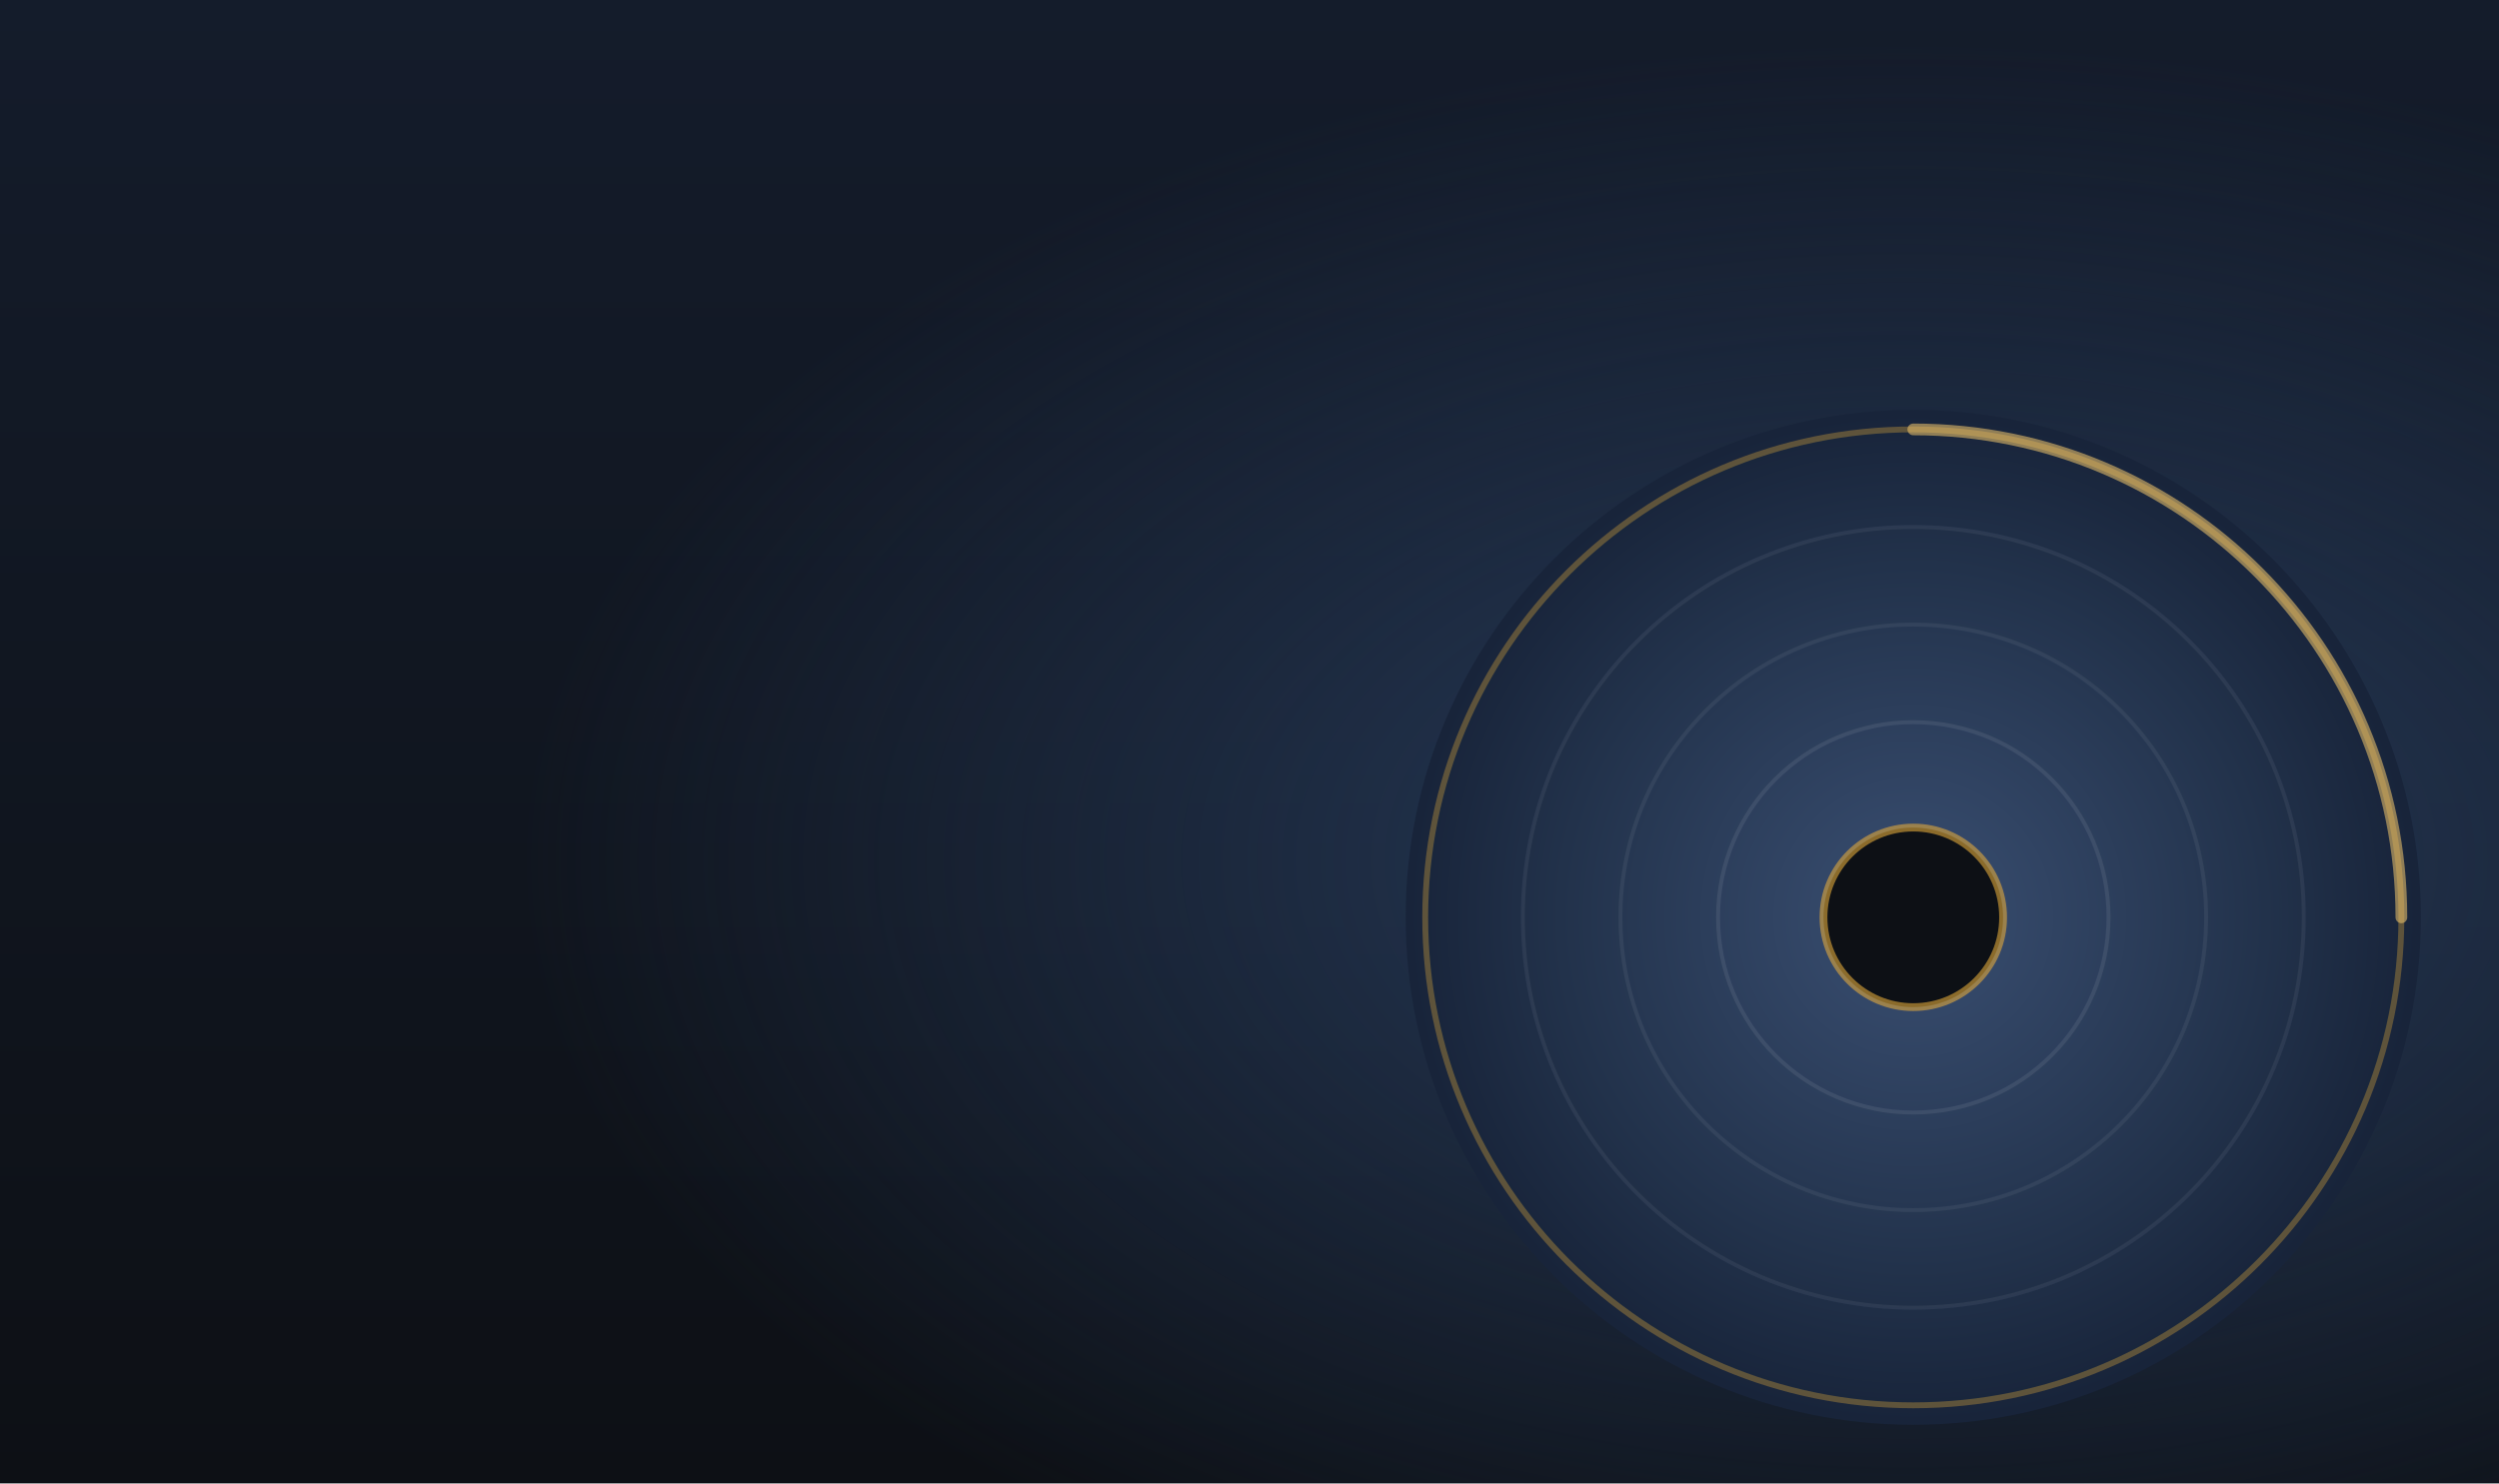
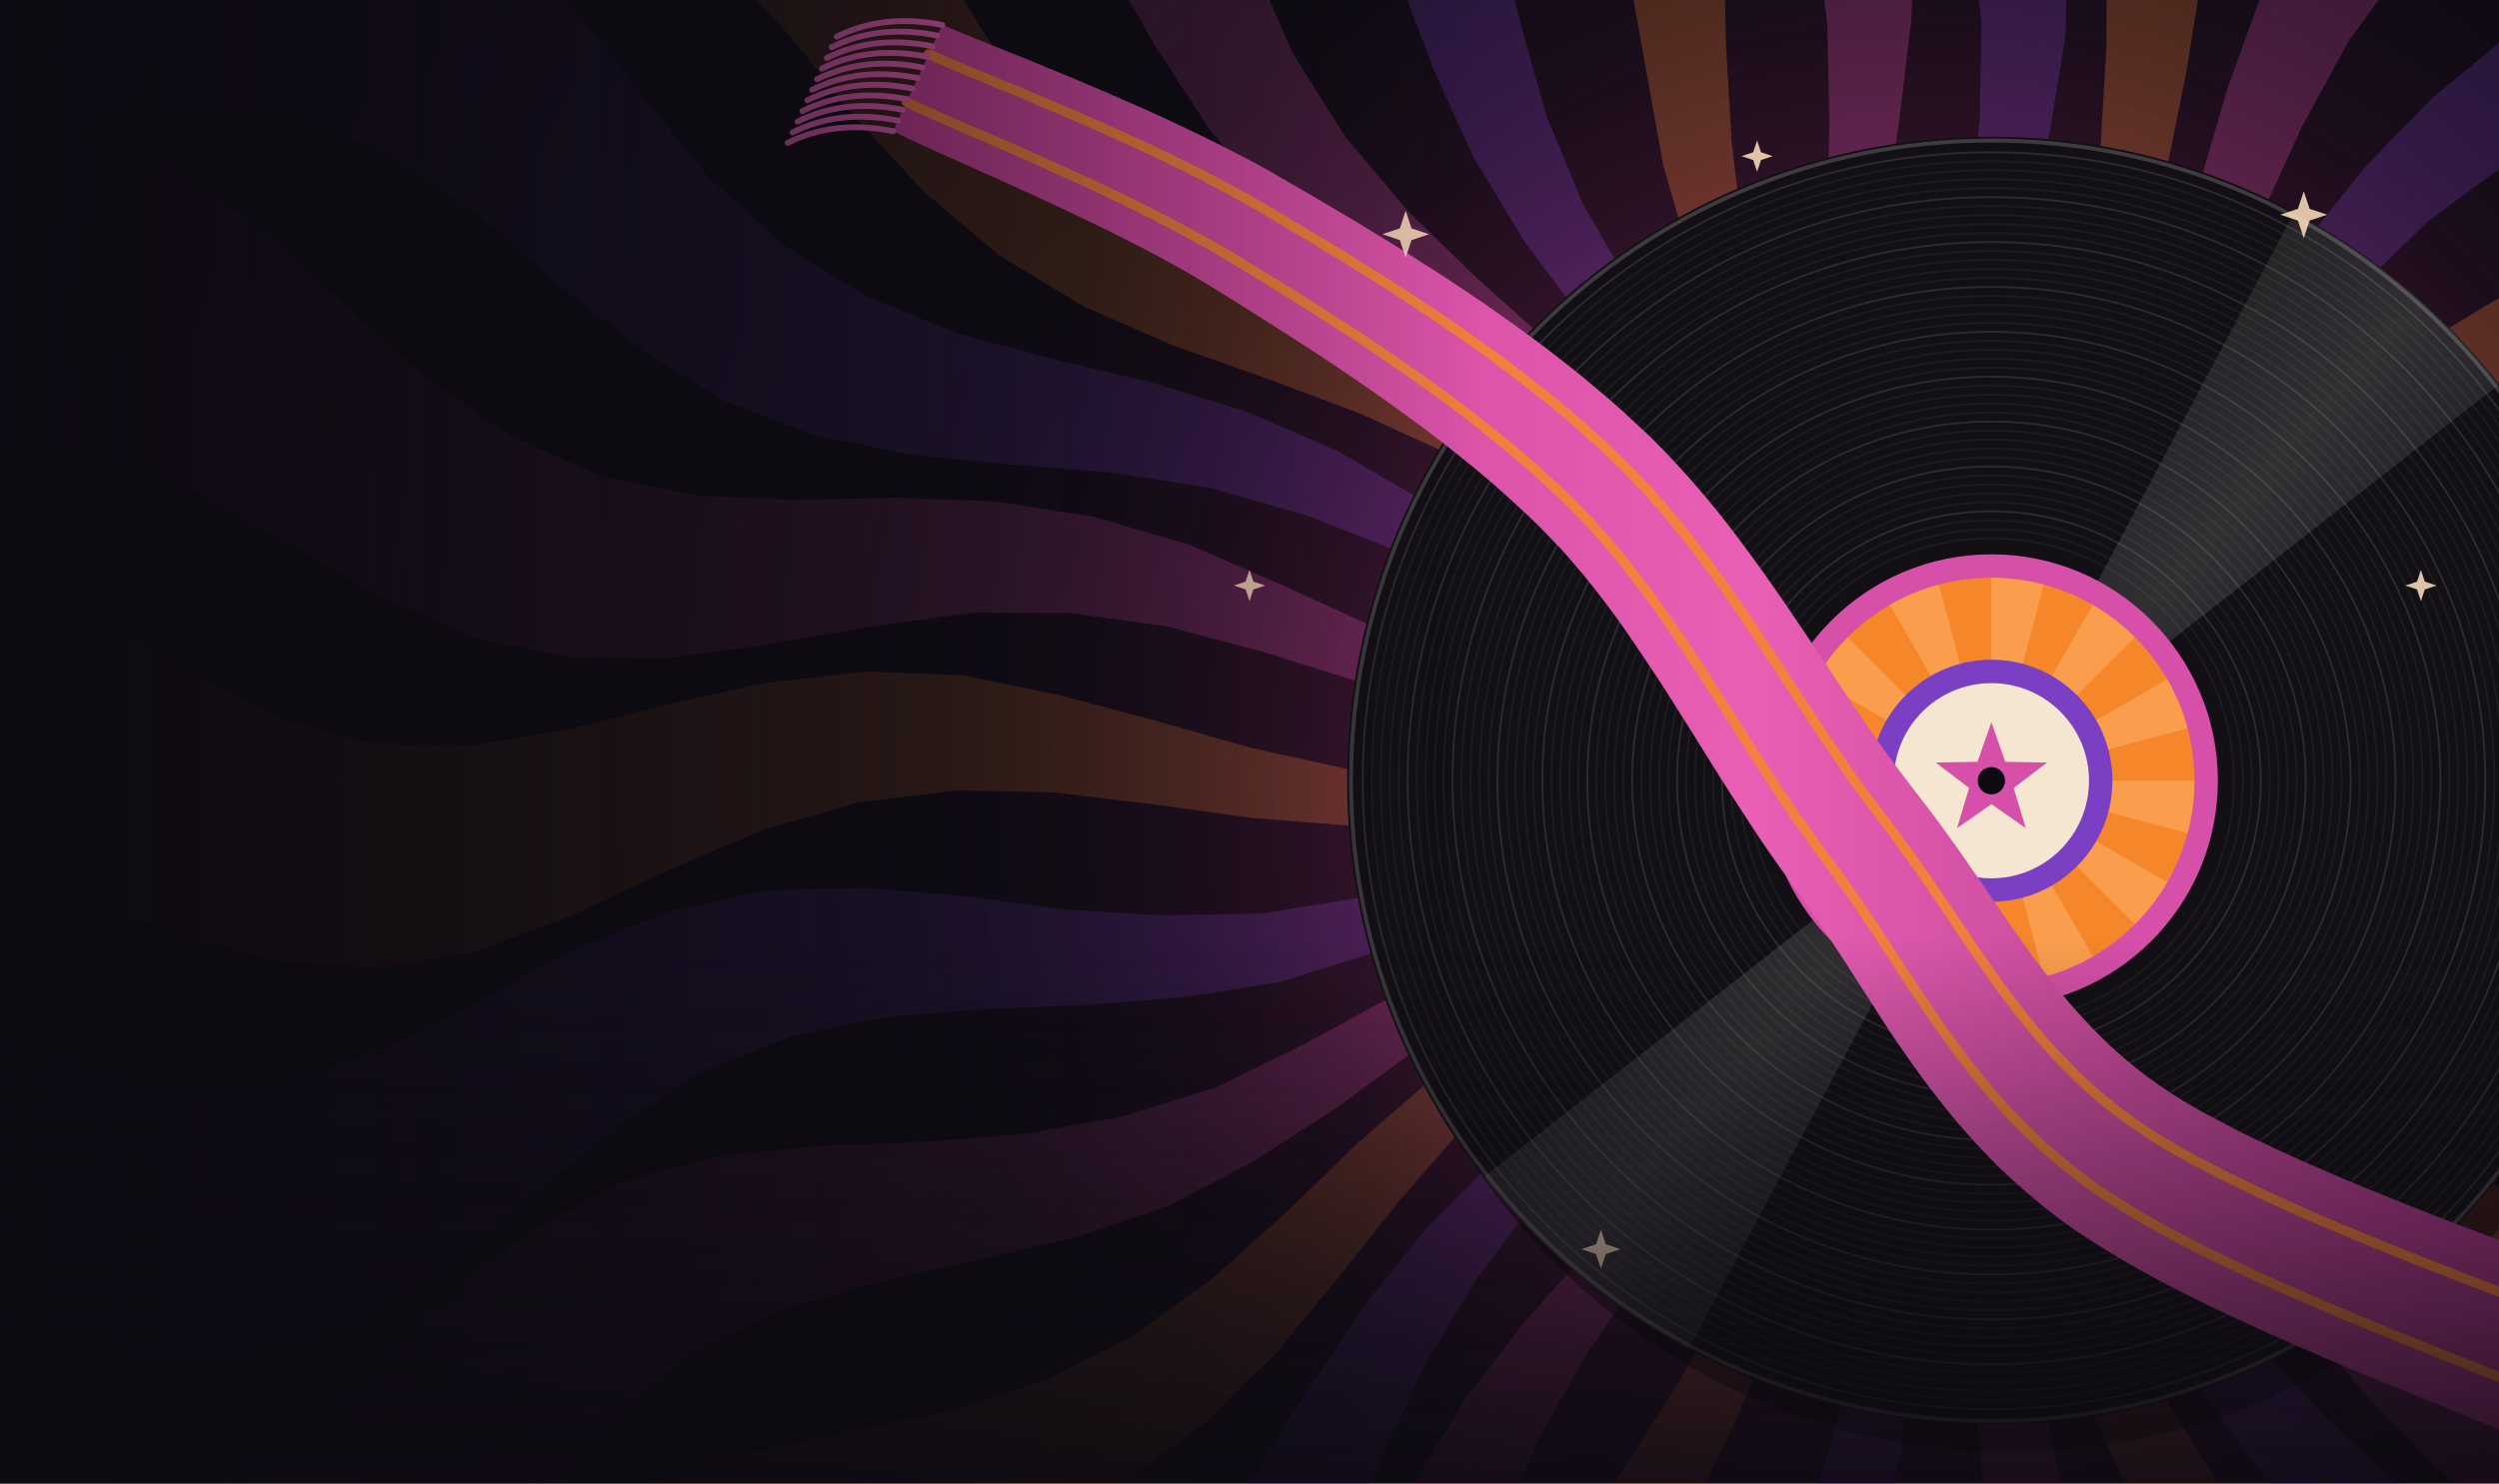
- <svg xmlns="http://www.w3.org/2000/svg" viewBox="0 0 1280 760">
+ <svg xmlns="http://www.w3.org/2000/svg" viewBox="0 0 1280 760" width="1280" height="760">
  <defs>
-     <linearGradient id="sky" x1="0" y1="0" x2="0" y2="1">
-       <stop offset="0" stop-color="#141C2B" />
-       <stop offset="1" stop-color="#0D1015" />
+     <radialGradient id="ro" cx="980" cy="400" r="1100" gradientUnits="userSpaceOnUse">
+       <stop offset="0" stop-color="#F5872A" stop-opacity=".55" />
+       <stop offset=".45" stop-color="#F5872A" stop-opacity=".22" />
+       <stop offset="1" stop-color="#F5872A" stop-opacity="0" />
+     </radialGradient>
+     <radialGradient id="rm" cx="980" cy="400" r="1100" gradientUnits="userSpaceOnUse">
+       <stop offset="0" stop-color="#D64FA8" stop-opacity=".55" />
+       <stop offset=".45" stop-color="#D64FA8" stop-opacity=".22" />
+       <stop offset="1" stop-color="#D64FA8" stop-opacity="0" />
+     </radialGradient>
+     <radialGradient id="rp" cx="980" cy="400" r="1100" gradientUnits="userSpaceOnUse">
+       <stop offset="0" stop-color="#7B3FC4" stop-opacity=".55" />
+       <stop offset=".45" stop-color="#7B3FC4" stop-opacity=".22" />
+       <stop offset="1" stop-color="#7B3FC4" stop-opacity="0" />
+     </radialGradient>
+     <radialGradient id="core" cx="980" cy="400" r="560" gradientUnits="userSpaceOnUse">
+       <stop offset="0" stop-color="#FF9A3C" stop-opacity=".55" />
+       <stop offset=".5" stop-color="#B0307A" stop-opacity=".25" />
+       <stop offset="1" stop-color="#0D0A12" stop-opacity="0" />
+     </radialGradient>
+     <linearGradient id="left" x1="0" y1="0" x2="760" y2="0" gradientUnits="userSpaceOnUse">
+       <stop offset="0" stop-color="#0D0A12" stop-opacity=".92" />
+       <stop offset=".55" stop-color="#0D0A12" stop-opacity=".55" />
+       <stop offset="1" stop-color="#0D0A12" stop-opacity="0" />
    </linearGradient>
-     <radialGradient id="glow" cx="0.76" cy="0.58" r="0.55">
-       <stop offset="0" stop-color="#2B4266" stop-opacity="0.85" />
-       <stop offset="1" stop-color="#2B4266" stop-opacity="0" />
-     </radialGradient>
-     <radialGradient id="disc" cx="0.5" cy="0.5" r="0.5">
-       <stop offset="0" stop-color="#3A4F72" />
-       <stop offset="0.7" stop-color="#22324B" />
-       <stop offset="1" stop-color="#18243A" />
-     </radialGradient>
+     <linearGradient id="bottom" x1="0" y1="760" x2="0" y2="480" gradientUnits="userSpaceOnUse">
+       <stop offset="0" stop-color="#0D0A12" stop-opacity=".85" />
+       <stop offset="1" stop-color="#0D0A12" stop-opacity="0" />
+     </linearGradient>
+     <linearGradient id="scarf" x1="0%" y1="0%" x2="100%" y2="0%">
+       <stop offset="0" stop-color="#C23E92" />
+       <stop offset=".5" stop-color="#E85FB4" />
+       <stop offset="1" stop-color="#9A2E78" />
+     </linearGradient>
+     <linearGradient id="sheen1" x1="1020.00" y1="109.00" x2="1309.16" y2="367.36" gradientUnits="userSpaceOnUse">
+       <stop offset="0" stop-color="#FFFFFF" stop-opacity="0" />
+       <stop offset=".5" stop-color="#FFFFFF" stop-opacity=".13" />
+       <stop offset="1" stop-color="#FFFFFF" stop-opacity="0" />
+     </linearGradient>
+     <linearGradient id="sheen2" x1="760.00" y1="400.00" x2="1049.16" y2="658.36" gradientUnits="userSpaceOnUse">
+       <stop offset="0" stop-color="#FFFFFF" stop-opacity="0" />
+       <stop offset=".5" stop-color="#FFFFFF" stop-opacity=".13" />
+       <stop offset="1" stop-color="#FFFFFF" stop-opacity="0" />
+     </linearGradient>
  </defs>
-   <rect width="1280" height="760" fill="url(#sky)" />
-   <rect width="1280" height="760" fill="url(#glow)" />
-   <circle cx="980" cy="470" r="260" fill="url(#disc)" />
-   <circle cx="980" cy="470" r="250" fill="none" stroke="#E0A93B" stroke-opacity="0.35" stroke-width="3" />
-   <circle cx="980" cy="470" r="200" fill="none" stroke="#FFFFFF" stroke-opacity="0.06" stroke-width="2" />
-   <circle cx="980" cy="470" r="150" fill="none" stroke="#FFFFFF" stroke-opacity="0.06" stroke-width="2" />
-   <circle cx="980" cy="470" r="100" fill="none" stroke="#FFFFFF" stroke-opacity="0.08" stroke-width="2" />
-   <circle cx="980" cy="470" r="46" fill="#0D1015" />
-   <circle cx="980" cy="470" r="46" fill="none" stroke="#E0A93B" stroke-opacity="0.6" stroke-width="4" />
-   <path d="M980 220 A250 250 0 0 1 1230 470" fill="none" stroke="#F2C66B" stroke-opacity="0.55" stroke-width="6" stroke-linecap="round" />
+   <rect width="1280" height="760" fill="#0D0A12" />
+   <path d="M1020 399 L1070 400 L1120 401 L1170 399 L1220 394 L1270 384 L1319 372 L1368 360 L1417 353 L1468 353 L1518 359 L1569 370 L1620 381 L1670 387 L1720 382 L1769 366 L1818 341 L1866 311 L1913 285 L1961 270 L2012 269 L2064 282 L2116 305 L2168 328 L2219 342 L2269 340 L2317 318 L2365 279 L2410 232 L2414 526 L2361 557 L2308 580 L2257 586 L2208 573 L2161 544 L2115 507 L2068 470 L2019 444 L1969 432 L1919 435 L1869 449 L1817 467 L1766 481 L1715 487 L1665 481 L1617 466 L1568 446 L1519 426 L1470 411 L1420 404 L1370 403 L1320 408 L1270 414 L1219 417 L1169 417 L1119 413 L1070 408 L1020 402Z" fill="url(#ro)" />
+   <path d="M1019 409 L1068 419 L1117 427 L1167 431 L1218 433 L1268 433 L1318 436 L1367 444 L1416 458 L1464 477 L1511 497 L1559 513 L1608 522 L1659 520 L1712 510 L1764 494 L1816 479 L1867 473 L1917 479 L1965 499 L2012 529 L2058 562 L2104 587 L2153 599 L2205 593 L2259 570 L2313 537 L2366 505 L2417 485 L2370 775 L2317 779 L2261 794 L2203 810 L2148 817 L2098 808 L2054 783 L2014 745 L1976 701 L1936 659 L1892 627 L1845 609 L1795 604 L1742 607 L1689 612 L1637 612 L1587 604 L1540 586 L1495 562 L1451 534 L1407 508 L1360 487 L1312 472 L1263 462 L1214 455 L1164 448 L1115 439 L1066 426 L1018 412Z" fill="url(#rm)" />
+   <path d="M1017 416 L1063 434 L1111 449 L1160 462 L1208 476 L1255 492 L1300 514 L1344 540 L1387 567 L1430 593 L1476 613 L1525 626 L1577 630 L1631 629 L1684 627 L1735 631 L1783 645 L1828 671 L1868 707 L1907 747 L1947 782 L1991 807 L2042 816 L2097 809 L2156 792 L2215 774 L2270 764 L2320 770 L2364 797 L2255 1070 L2220 1029 L2174 1007 L2121 1002 L2063 1004 L2005 1005 L1951 997 L1906 975 L1869 939 L1838 894 L1808 845 L1775 799 L1737 763 L1694 739 L1645 725 L1593 716 L1541 707 L1492 694 L1446 673 L1404 645 L1365 613 L1327 579 L1287 547 L1244 520 L1199 497 L1153 478 L1107 460 L1060 441 L1015 419Z" fill="url(#rp)" />
+   <path d="M1014 422 L1057 447 L1100 471 L1143 497 L1184 526 L1223 558 L1261 592 L1298 625 L1338 656 L1382 681 L1430 699 L1481 712 L1532 724 L1581 738 L1626 760 L1666 792 L1700 833 L1731 878 L1763 921 L1799 955 L1844 978 L1898 988 L1957 988 L2017 984 L2073 985 L2123 999 L2163 1030 L2194 1077 L2220 1132 L2045 1369 L2035 1305 L2018 1248 L1988 1205 L1946 1178 L1894 1162 L1838 1151 L1783 1137 L1735 1115 L1698 1082 L1670 1038 L1648 988 L1627 936 L1601 888 L1569 848 L1529 817 L1484 794 L1437 774 L1389 752 L1345 727 L1306 695 L1271 659 L1239 620 L1206 581 L1171 545 L1134 512 L1094 482 L1053 453 L1012 424Z" fill="url(#ro)" />
+   <path d="M1009 427 L1046 461 L1081 497 L1115 534 L1146 573 L1176 613 L1208 652 L1244 687 L1285 717 L1329 744 L1376 768 L1420 793 L1460 823 L1494 860 L1521 904 L1544 953 L1567 1001 L1595 1044 L1631 1078 L1678 1102 L1733 1117 L1791 1128 L1846 1141 L1893 1164 L1928 1199 L1952 1248 L1968 1305 L1982 1363 L2003 1414 L1775 1600 L1771 1543 L1773 1480 L1773 1417 L1763 1361 L1739 1316 L1701 1283 L1653 1257 L1602 1234 L1554 1207 L1515 1173 L1488 1131 L1470 1082 L1458 1029 L1445 976 L1426 926 L1400 883 L1366 846 L1327 814 L1286 783 L1246 750 L1211 714 L1180 675 L1154 632 L1128 589 L1102 546 L1073 505 L1041 467 L1007 429Z" fill="url(#rm)" />
+   <path d="M1003 433 L1029 475 L1054 519 L1077 564 L1100 608 L1126 651 L1157 690 L1192 727 L1230 762 L1267 797 L1301 835 L1328 877 L1348 924 L1362 974 L1376 1025 L1393 1074 L1419 1116 L1456 1152 L1503 1181 L1555 1206 L1606 1231 L1648 1261 L1678 1301 L1695 1352 L1701 1409 L1704 1468 L1712 1522 L1734 1567 L1774 1601 L1513 1738 L1487 1694 L1480 1643 L1488 1586 L1501 1525 L1510 1465 L1507 1411 L1489 1364 L1457 1324 L1416 1289 L1372 1254 L1334 1216 L1306 1174 L1290 1127 L1283 1075 L1280 1021 L1275 968 L1264 917 L1244 871 L1218 828 L1187 789 L1154 749 L1125 708 L1100 664 L1079 619 L1061 572 L1043 525 L1023 479 L1000 435Z" fill="url(#rp)" />
+   <path d="M994 438 L1009 485 L1023 533 L1038 581 L1057 627 L1081 672 L1108 715 L1135 758 L1160 802 L1179 848 L1192 897 L1198 948 L1202 1000 L1209 1051 L1223 1099 L1249 1143 L1285 1183 L1327 1219 L1370 1255 L1406 1294 L1429 1338 L1439 1389 L1437 1445 L1429 1502 L1425 1557 L1434 1607 L1461 1651 L1506 1687 L1563 1717 L1283 1808 L1240 1765 L1209 1720 L1197 1672 L1203 1620 L1222 1565 L1245 1509 L1261 1453 L1265 1400 L1254 1351 L1229 1306 L1196 1263 L1164 1220 L1138 1174 L1122 1126 L1118 1076 L1121 1024 L1126 972 L1129 919 L1125 868 L1113 820 L1095 773 L1073 727 L1053 681 L1035 634 L1021 585 L1011 537 L1001 487 L991 439Z" fill="url(#ro)" />
+   <path d="M984 440 L989 490 L995 539 L1006 588 L1019 637 L1035 685 L1050 733 L1060 782 L1065 832 L1063 883 L1058 934 L1055 985 L1057 1035 L1070 1084 L1092 1131 L1122 1177 L1155 1222 L1182 1267 L1198 1314 L1200 1365 L1190 1419 L1173 1473 L1158 1526 L1154 1577 L1167 1626 L1198 1671 L1243 1714 L1292 1754 L1335 1795 L1044 1839 L1017 1790 L982 1740 L952 1690 L936 1639 L938 1589 L957 1540 L986 1490 L1016 1439 L1040 1388 L1050 1337 L1045 1288 L1029 1239 L1008 1190 L988 1140 L975 1090 L973 1040 L979 990 L992 940 L1005 889 L1015 839 L1018 788 L1014 738 L1006 689 L996 639 L988 590 L983 540 L981 490 L981 440Z" fill="url(#rm)" />
+   <path d="M976 440 L972 490 L972 540 L975 590 L978 640 L978 690 L974 740 L965 790 L952 839 L939 888 L930 938 L929 988 L938 1039 L954 1089 L973 1140 L990 1190 L997 1240 L992 1290 L975 1340 L950 1390 L925 1439 L908 1488 L907 1538 L922 1589 L953 1640 L990 1690 L1023 1739 L1043 1789 L1042 1839 L748 1821 L765 1773 L762 1722 L745 1668 L723 1613 L708 1559 L707 1507 L722 1459 L751 1415 L789 1371 L826 1327 L855 1281 L871 1233 L874 1183 L869 1132 L860 1079 L853 1027 L854 976 L864 927 L881 880 L902 833 L922 786 L939 737 L949 688 L955 639 L957 589 L960 539 L965 489 L973 439Z" fill="url(#rp)" />
+   <path d="M969 439 L958 487 L949 536 L939 585 L926 634 L909 681 L889 728 L867 773 L848 820 L834 868 L828 918 L830 971 L835 1023 L840 1076 L838 1126 L825 1175 L802 1221 L770 1265 L736 1308 L709 1352 L693 1400 L693 1452 L708 1507 L730 1563 L751 1619 L762 1671 L755 1721 L728 1767 L687 1810 L406 1721 L461 1690 L502 1652 L524 1607 L529 1555 L523 1499 L516 1441 L516 1386 L529 1337 L557 1295 L595 1258 L639 1222 L680 1185 L714 1144 L737 1099 L749 1050 L754 999 L758 947 L765 896 L780 847 L801 802 L827 759 L855 716 L881 673 L904 628 L922 581 L937 533 L951 485 L966 438Z" fill="url(#ro)" />
+   <path d="M963 436 L942 482 L921 527 L896 571 L869 613 L840 654 L812 695 L787 739 L768 786 L755 835 L746 887 L738 938 L726 987 L706 1033 L676 1075 L639 1112 L598 1148 L562 1186 L535 1228 L520 1277 L518 1332 L525 1390 L532 1448 L533 1503 L518 1551 L487 1592 L441 1627 L389 1658 L341 1691 L93 1534 L151 1516 L213 1499 L269 1477 L313 1445 L340 1403 L354 1353 L361 1297 L368 1241 L383 1190 L409 1146 L445 1112 L490 1083 L538 1055 L584 1025 L622 990 L651 949 L671 903 L688 854 L705 805 L725 759 L751 716 L782 676 L815 639 L849 601 L881 562 L910 521 L936 478 L960 435Z" fill="url(#rm)" />
+   <path d="M956 432 L925 471 L891 508 L856 544 L820 579 L786 616 L756 656 L730 699 L708 746 L687 793 L665 839 L637 880 L601 916 L560 947 L515 975 L471 1004 L434 1038 L407 1081 L390 1131 L380 1188 L374 1245 L363 1299 L342 1344 L306 1381 L257 1408 L202 1429 L148 1451 L105 1480 L76 1521 L-133 1314 L-93 1284 L-40 1269 L21 1262 L83 1256 L139 1242 L185 1217 L218 1179 L241 1132 L260 1079 L281 1028 L308 984 L344 949 L388 924 L438 904 L489 884 L536 861 L578 832 L613 796 L643 755 L670 712 L698 670 L730 630 L765 595 L804 563 L843 532 L882 500 L919 466 L953 430Z" fill="url(#rp)" />
+   <path d="M949 425 L908 454 L867 483 L826 511 L787 542 L750 577 L717 615 L685 655 L653 694 L617 729 L577 759 L531 783 L483 803 L435 823 L391 848 L353 881 L323 924 L300 974 L280 1027 L257 1077 L228 1119 L188 1149 L138 1168 L81 1180 L25 1191 L-25 1208 L-64 1239 L-91 1286 L-105 1346 L-275 1106 L-246 1056 L-208 1020 L-161 1003 L-105 1000 L-45 1004 L15 1007 L71 1001 L118 982 L157 950 L189 908 L219 862 L252 819 L290 785 L334 760 L382 745 L434 734 L486 723 L536 707 L581 684 L621 655 L659 621 L695 586 L733 553 L774 523 L816 496 L860 472 L904 448 L947 422Z" fill="url(#ro)" />
+   <path d="M943 416 L897 436 L852 457 L808 480 L766 508 L725 538 L684 568 L642 595 L598 618 L550 634 L499 646 L449 657 L400 671 L355 693 L315 725 L280 766 L247 811 L215 854 L178 890 L134 914 L83 926 L27 929 L-30 929 L-83 934 L-130 953 L-168 989 L-197 1040 L-221 1100 L-244 1158 L-373 893 L-336 847 L-299 799 L-259 760 L-213 738 L-163 733 L-108 742 L-50 757 L7 768 L61 769 L110 756 L154 730 L194 696 L234 660 L276 628 L321 605 L370 592 L420 587 L473 585 L525 581 L575 572 L623 557 L668 535 L712 511 L756 486 L801 464 L848 445 L895 429 L942 413Z" fill="url(#rm)" />
+   <path d="M941 408 L892 420 L844 434 L797 452 L751 471 L704 488 L656 503 L606 511 L555 515 L504 517 L454 521 L405 531 L358 550 L314 579 L271 613 L230 647 L186 675 L139 692 L88 697 L34 691 L-21 681 L-75 675 L-125 680 L-171 703 L-212 741 L-249 791 L-285 842 L-323 884 L-367 909 L-442 624 L-393 615 L-347 588 L-301 550 L-255 514 L-207 489 L-157 480 L-106 489 L-54 509 L-1 532 L52 551 L104 559 L154 553 L202 535 L248 511 L295 486 L343 467 L393 456 L443 455 L494 459 L545 466 L596 469 L647 468 L696 460 L745 448 L793 435 L842 422 L891 412 L940 405Z" fill="url(#rp)" />
+   <path d="M940 401 L890 405 L840 411 L791 418 L741 423 L691 423 L641 419 L590 412 L540 406 L490 405 L440 411 L391 425 L342 446 L293 469 L245 487 L196 496 L145 493 L94 480 L42 461 L-9 444 L-59 436 L-109 444 L-158 469 L-205 505 L-251 545 L-298 579 L-345 597 L-396 596 L-449 576 L-455 282 L-408 318 L-358 336 L-308 333 L-257 314 L-205 289 L-152 266 L-100 256 L-51 261 L-3 281 L44 311 L92 342 L141 367 L190 381 L240 382 L290 374 L341 361 L392 350 L443 344 L493 346 L542 356 L591 369 L640 383 L690 394 L740 399 L790 401 L840 399 L890 398 L940 398Z" fill="url(#ro)" />
+   <path d="M940 395 L891 389 L841 384 L792 375 L743 364 L695 349 L647 334 L598 321 L548 314 L498 314 L446 321 L394 330 L343 337 L293 337 L244 327 L196 306 L149 279 L102 253 L55 234 L5 228 L-47 236 L-101 258 L-154 285 L-206 308 L-257 318 L-307 310 L-355 284 L-401 246 L-447 207 L-378 -79 L-343 -25 L-307 27 L-266 67 L-221 90 L-170 94 L-116 86 L-60 74 L-5 66 L46 70 L93 89 L136 119 L176 156 L218 193 L261 223 L308 244 L357 254 L408 256 L460 255 L511 257 L561 265 L609 279 L655 299 L701 320 L747 341 L795 358 L843 371 L892 382 L941 391Z" fill="url(#rm)" />
+   <path d="M942 387 L895 370 L849 351 L804 329 L760 305 L715 282 L669 264 L620 250 L569 242 L518 238 L467 233 L417 223 L370 205 L327 178 L285 145 L245 110 L203 81 L157 61 L106 55 L50 60 L-7 72 L-63 83 L-115 84 L-163 70 L-206 39 L-245 -5 L-282 -52 L-320 -92 L-364 -116 L-231 -379 L-196 -340 L-170 -288 L-146 -230 L-118 -175 L-84 -132 L-42 -105 L7 -92 L62 -89 L118 -87 L172 -80 L219 -62 L260 -33 L295 6 L329 49 L363 91 L402 126 L444 152 L491 171 L540 184 L590 196 L639 211 L685 231 L728 256 L770 284 L811 313 L854 339 L898 363 L943 384Z" fill="url(#rp)" />
+   <path d="M946 378 L905 350 L866 319 L826 288 L786 259 L743 233 L697 212 L649 194 L601 177 L555 157 L512 131 L473 98 L438 60 L405 19 L370 -19 L330 -49 L284 -70 L230 -80 L174 -83 L117 -86 L65 -95 L20 -116 L-17 -152 L-48 -199 L-75 -251 L-104 -299 L-141 -335 L-188 -354 L-246 -356 L-67 -589 L-15 -571 L24 -538 L48 -492 L64 -436 L77 -376 L96 -320 L123 -274 L161 -242 L209 -220 L261 -205 L314 -190 L362 -169 L403 -139 L435 -101 L462 -56 L488 -9 L516 36 L548 75 L586 108 L629 135 L674 159 L718 183 L761 210 L800 241 L837 274 L873 309 L910 344 L948 376Z" fill="url(#ro)" />
+   <path d="M953 371 L920 333 L887 295 L852 260 L814 227 L773 197 L731 168 L690 139 L653 106 L620 67 L592 24 L566 -21 L540 -65 L509 -104 L470 -136 L423 -160 L371 -178 L318 -194 L268 -214 L227 -242 L195 -282 L172 -332 L155 -386 L136 -439 L110 -484 L71 -516 L19 -534 L-43 -541 L-108 -543 L106 -745 L164 -725 L219 -703 L262 -672 L289 -630 L302 -578 L307 -520 L310 -460 L321 -404 L342 -357 L375 -319 L417 -290 L465 -263 L511 -236 L551 -203 L582 -164 L605 -119 L624 -70 L641 -21 L662 27 L689 70 L721 108 L757 143 L795 177 L831 212 L865 249 L896 288 L926 328 L955 369Z" fill="url(#rm)" />
+   <path d="M960 365 L935 322 L907 280 L877 241 L844 202 L811 164 L781 124 L755 81 L734 35 L716 -13 L699 -61 L678 -107 L649 -148 L611 -183 L567 -214 L520 -243 L477 -272 L441 -308 L415 -351 L400 -402 L392 -458 L384 -513 L370 -563 L342 -604 L299 -636 L243 -659 L182 -677 L125 -696 L80 -724 L327 -883 L360 -844 L407 -811 L458 -780 L503 -744 L534 -703 L549 -656 L551 -602 L544 -544 L539 -486 L542 -432 L557 -383 L583 -340 L619 -303 L658 -266 L695 -228 L724 -187 L745 -141 L758 -92 L767 -42 L778 9 L792 59 L811 105 L836 148 L864 190 L892 232 L918 274 L942 319 L963 364Z" fill="url(#rp)" />
+   <path d="M967 362 L949 316 L927 270 L905 225 L884 180 L866 133 L852 85 L843 35 L834 -15 L823 -64 L806 -111 L780 -155 L747 -196 L710 -235 L674 -274 L646 -316 L627 -362 L620 -414 L620 -468 L623 -523 L620 -576 L605 -623 L574 -665 L529 -701 L476 -733 L425 -764 L384 -800 L361 -844 L355 -897 L632 -997 L621 -943 L629 -893 L656 -849 L695 -807 L736 -765 L769 -720 L787 -673 L789 -622 L779 -569 L763 -515 L750 -460 L746 -407 L753 -357 L773 -310 L800 -266 L828 -222 L853 -176 L870 -129 L880 -80 L883 -29 L884 22 L887 73 L893 123 L906 172 L922 219 L939 266 L956 313 L970 361Z" fill="url(#ro)" />
+   <path d="M973 361 L963 312 L952 263 L943 214 L938 164 L936 113 L937 63 L936 13 L930 -37 L918 -86 L898 -134 L873 -180 L848 -226 L828 -273 L817 -322 L817 -373 L826 -426 L839 -479 L847 -531 L845 -581 L828 -629 L796 -674 L755 -717 L713 -760 L679 -803 L662 -850 L663 -902 L680 -957 L705 -1013 L998 -1040 L956 -990 L922 -939 L905 -888 L908 -838 L927 -789 L956 -740 L984 -690 L1003 -640 L1007 -590 L997 -540 L976 -490 L952 -440 L932 -389 L921 -338 L921 -287 L932 -238 L948 -189 L964 -140 L976 -90 L981 -40 L979 10 L973 60 L966 110 L961 161 L961 211 L965 261 L971 310 L977 360Z" fill="url(#rm)" />
+   <path d="M981 360 L982 310 L985 260 L991 210 L1000 161 L1008 111 L1014 62 L1015 12 L1009 -39 L998 -90 L985 -140 L976 -190 L974 -240 L981 -290 L998 -340 L1019 -389 L1038 -438 L1048 -487 L1045 -538 L1029 -589 L1001 -640 L971 -690 L947 -740 L937 -789 L945 -839 L969 -890 L1002 -940 L1034 -989 L1053 -1038 L1344 -993 L1309 -951 L1262 -910 L1214 -869 L1175 -825 L1153 -777 L1149 -727 L1159 -675 L1176 -621 L1190 -568 L1194 -515 L1185 -466 L1163 -420 L1134 -375 L1102 -330 L1076 -283 L1058 -235 L1051 -186 L1052 -135 L1056 -84 L1059 -33 L1058 18 L1050 67 L1038 116 L1023 164 L1008 212 L997 261 L989 310 L984 360Z" fill="url(#rp)" />
+   <path d="M990 361 L1004 313 L1020 266 L1038 219 L1055 172 L1068 124 L1076 74 L1079 23 L1079 -29 L1081 -79 L1089 -129 L1104 -177 L1128 -223 L1156 -267 L1184 -311 L1206 -357 L1217 -406 L1215 -458 L1203 -513 L1187 -568 L1174 -622 L1173 -673 L1187 -721 L1217 -766 L1256 -809 L1297 -850 L1328 -894 L1342 -942 L1335 -996 L1611 -894 L1601 -843 L1573 -802 L1529 -767 L1476 -737 L1424 -704 L1382 -667 L1355 -624 L1343 -575 L1342 -521 L1346 -466 L1345 -412 L1335 -361 L1314 -316 L1283 -275 L1246 -237 L1209 -198 L1177 -156 L1153 -111 L1138 -64 L1128 -14 L1120 36 L1110 86 L1095 134 L1076 180 L1054 225 L1032 270 L1011 315 L993 362Z" fill="url(#ro)" />
+   <path d="M999 365 L1025 322 L1051 279 L1075 235 L1096 190 L1113 142 L1127 93 L1141 45 L1158 -2 L1181 -47 L1211 -88 L1245 -127 L1281 -165 L1312 -205 L1336 -249 L1349 -299 L1352 -353 L1351 -409 L1350 -464 L1358 -515 L1379 -560 L1414 -600 L1458 -635 L1506 -668 L1546 -703 L1573 -745 L1583 -797 L1576 -856 L1558 -919 L1814 -774 L1813 -712 L1804 -657 L1780 -612 L1741 -579 L1690 -555 L1634 -534 L1580 -510 L1535 -480 L1503 -441 L1483 -394 L1471 -342 L1461 -288 L1447 -237 L1424 -192 L1392 -154 L1353 -120 L1311 -89 L1269 -56 L1233 -20 L1203 21 L1179 65 L1158 111 L1138 157 L1116 202 L1090 245 L1061 286 L1031 326 L1002 367Z" fill="url(#rm)" />
+   <path d="M1007 371 L1041 333 L1073 295 L1102 254 L1128 211 L1154 168 L1180 125 L1211 86 L1246 50 L1286 17 L1327 -13 L1366 -46 L1400 -83 L1426 -126 L1444 -176 L1457 -229 L1470 -282 L1488 -331 L1515 -373 L1554 -406 L1602 -433 L1654 -457 L1702 -483 L1739 -516 L1763 -562 L1773 -618 L1772 -681 L1770 -744 L1775 -801 L2002 -614 L1982 -564 L1967 -506 L1952 -449 L1928 -400 L1893 -364 L1846 -341 L1791 -328 L1733 -317 L1678 -302 L1631 -278 L1594 -244 L1567 -201 L1544 -153 L1521 -105 L1494 -60 L1460 -23 L1420 7 L1376 33 L1330 57 L1285 83 L1244 113 L1208 148 L1176 186 L1146 226 L1115 266 L1081 303 L1046 339 L1009 373Z" fill="url(#rp)" />
+   <path d="M1012 376 L1051 345 L1088 311 L1124 276 L1159 241 L1197 208 L1238 178 L1281 152 L1327 129 L1372 105 L1413 77 L1450 43 L1480 1 L1507 -46 L1531 -94 L1559 -138 L1593 -174 L1636 -202 L1686 -220 L1740 -234 L1792 -250 L1837 -273 L1873 -309 L1897 -358 L1913 -416 L1926 -477 L1942 -532 L1970 -576 L2012 -605 L2194 -374 L2144 -360 L2105 -327 L2075 -281 L2049 -229 L2020 -179 L1984 -140 L1941 -115 L1890 -104 L1833 -102 L1776 -100 L1721 -93 L1672 -76 L1631 -47 L1596 -11 L1563 31 L1529 71 L1491 106 L1450 133 L1404 154 L1356 171 L1307 187 L1260 207 L1215 231 L1174 259 L1135 290 L1096 321 L1056 351 L1014 379Z" fill="url(#ro)" />
+   <path d="M1016 382 L1059 357 L1102 332 L1146 307 L1190 285 L1237 266 L1286 251 L1334 236 L1381 218 L1425 194 L1465 163 L1503 126 L1538 87 L1575 50 L1615 20 L1661 -1 L1712 -12 L1766 -17 L1820 -21 L1870 -33 L1914 -57 L1951 -96 L1981 -146 L2008 -200 L2035 -251 L2070 -290 L2115 -313 L2169 -320 L2229 -316 L2349 -47 L2288 -69 L2232 -79 L2181 -70 L2138 -44 L2099 -4 L2062 40 L2022 79 L1978 106 L1929 118 L1877 118 L1821 110 L1766 103 L1712 103 L1662 113 L1617 134 L1575 163 L1533 195 L1491 225 L1446 248 L1399 265 L1350 276 L1300 284 L1250 293 L1201 306 L1153 322 L1108 343 L1063 364 L1017 385Z" fill="url(#rm)" />
+   <path d="M1018 388 L1066 373 L1114 360 L1163 349 L1213 342 L1263 336 L1312 328 L1361 316 L1408 297 L1453 272 L1497 244 L1541 217 L1586 195 L1635 182 L1686 179 L1740 183 L1793 188 L1844 188 L1893 176 L1938 151 L1980 113 L2018 68 L2057 25 L2098 -8 L2145 -25 L2198 -24 L2255 -11 L2313 6 L2368 17 L2417 307 L2365 279 L2311 245 L2257 215 L2204 199 L2153 202 L2106 221 L2060 252 L2014 285 L1966 311 L1917 325 L1867 324 L1815 312 L1763 296 L1710 281 L1658 274 L1608 277 L1560 290 L1512 309 L1465 330 L1417 347 L1368 358 L1318 363 L1268 365 L1217 364 L1167 366 L1117 372 L1068 381 L1019 391Z" fill="url(#rp)" />
+   <rect width="1280" height="760" fill="url(#core)" />
+   <circle cx="1030" cy="414" r="330" fill="#000" opacity=".45" />
+   <circle cx="1020" cy="400" r="330" fill="#121014" />
+   <circle cx="1020" cy="400" r="322.0" fill="none" stroke="#FFFFFF" stroke-opacity="0.11" stroke-width="1" />
+   <circle cx="1020" cy="400" r="317.4" fill="none" stroke="#FFFFFF" stroke-opacity="0.05" stroke-width="1" />
+   <circle cx="1020" cy="400" r="312.8" fill="none" stroke="#FFFFFF" stroke-opacity="0.05" stroke-width="1" />
+   <circle cx="1020" cy="400" r="308.2" fill="none" stroke="#FFFFFF" stroke-opacity="0.05" stroke-width="1" />
+   <circle cx="1020" cy="400" r="303.6" fill="none" stroke="#FFFFFF" stroke-opacity="0.05" stroke-width="1" />
+   <circle cx="1020" cy="400" r="299.0" fill="none" stroke="#FFFFFF" stroke-opacity="0.11" stroke-width="1" />
+   <circle cx="1020" cy="400" r="294.4" fill="none" stroke="#FFFFFF" stroke-opacity="0.05" stroke-width="1" />
+   <circle cx="1020" cy="400" r="289.8" fill="none" stroke="#FFFFFF" stroke-opacity="0.05" stroke-width="1" />
+   <circle cx="1020" cy="400" r="285.2" fill="none" stroke="#FFFFFF" stroke-opacity="0.05" stroke-width="1" />
+   <circle cx="1020" cy="400" r="280.6" fill="none" stroke="#FFFFFF" stroke-opacity="0.05" stroke-width="1" />
+   <circle cx="1020" cy="400" r="276.0" fill="none" stroke="#FFFFFF" stroke-opacity="0.11" stroke-width="1" />
+   <circle cx="1020" cy="400" r="271.4" fill="none" stroke="#FFFFFF" stroke-opacity="0.05" stroke-width="1" />
+   <circle cx="1020" cy="400" r="266.8" fill="none" stroke="#FFFFFF" stroke-opacity="0.05" stroke-width="1" />
+   <circle cx="1020" cy="400" r="262.2" fill="none" stroke="#FFFFFF" stroke-opacity="0.05" stroke-width="1" />
+   <circle cx="1020" cy="400" r="257.6" fill="none" stroke="#FFFFFF" stroke-opacity="0.05" stroke-width="1" />
+   <circle cx="1020" cy="400" r="253.0" fill="none" stroke="#FFFFFF" stroke-opacity="0.11" stroke-width="1" />
+   <circle cx="1020" cy="400" r="248.4" fill="none" stroke="#FFFFFF" stroke-opacity="0.05" stroke-width="1" />
+   <circle cx="1020" cy="400" r="243.8" fill="none" stroke="#FFFFFF" stroke-opacity="0.05" stroke-width="1" />
+   <circle cx="1020" cy="400" r="239.2" fill="none" stroke="#FFFFFF" stroke-opacity="0.05" stroke-width="1" />
+   <circle cx="1020" cy="400" r="234.6" fill="none" stroke="#FFFFFF" stroke-opacity="0.05" stroke-width="1" />
+   <circle cx="1020" cy="400" r="230.0" fill="none" stroke="#FFFFFF" stroke-opacity="0.11" stroke-width="1" />
+   <circle cx="1020" cy="400" r="225.4" fill="none" stroke="#FFFFFF" stroke-opacity="0.05" stroke-width="1" />
+   <circle cx="1020" cy="400" r="220.8" fill="none" stroke="#FFFFFF" stroke-opacity="0.05" stroke-width="1" />
+   <circle cx="1020" cy="400" r="216.2" fill="none" stroke="#FFFFFF" stroke-opacity="0.05" stroke-width="1" />
+   <circle cx="1020" cy="400" r="211.6" fill="none" stroke="#FFFFFF" stroke-opacity="0.05" stroke-width="1" />
+   <circle cx="1020" cy="400" r="207.0" fill="none" stroke="#FFFFFF" stroke-opacity="0.11" stroke-width="1" />
+   <circle cx="1020" cy="400" r="202.4" fill="none" stroke="#FFFFFF" stroke-opacity="0.05" stroke-width="1" />
+   <circle cx="1020" cy="400" r="197.8" fill="none" stroke="#FFFFFF" stroke-opacity="0.05" stroke-width="1" />
+   <circle cx="1020" cy="400" r="193.2" fill="none" stroke="#FFFFFF" stroke-opacity="0.05" stroke-width="1" />
+   <circle cx="1020" cy="400" r="188.6" fill="none" stroke="#FFFFFF" stroke-opacity="0.05" stroke-width="1" />
+   <circle cx="1020" cy="400" r="184.0" fill="none" stroke="#FFFFFF" stroke-opacity="0.11" stroke-width="1" />
+   <circle cx="1020" cy="400" r="179.4" fill="none" stroke="#FFFFFF" stroke-opacity="0.05" stroke-width="1" />
+   <circle cx="1020" cy="400" r="174.8" fill="none" stroke="#FFFFFF" stroke-opacity="0.05" stroke-width="1" />
+   <circle cx="1020" cy="400" r="170.2" fill="none" stroke="#FFFFFF" stroke-opacity="0.05" stroke-width="1" />
+   <circle cx="1020" cy="400" r="165.6" fill="none" stroke="#FFFFFF" stroke-opacity="0.05" stroke-width="1" />
+   <circle cx="1020" cy="400" r="161.0" fill="none" stroke="#FFFFFF" stroke-opacity="0.11" stroke-width="1" />
+   <circle cx="1020" cy="400" r="156.4" fill="none" stroke="#FFFFFF" stroke-opacity="0.05" stroke-width="1" />
+   <circle cx="1020" cy="400" r="151.8" fill="none" stroke="#FFFFFF" stroke-opacity="0.05" stroke-width="1" />
+   <circle cx="1020" cy="400" r="147.2" fill="none" stroke="#FFFFFF" stroke-opacity="0.05" stroke-width="1" />
+   <circle cx="1020" cy="400" r="142.6" fill="none" stroke="#FFFFFF" stroke-opacity="0.05" stroke-width="1" />
+   <circle cx="1020" cy="400" r="138.0" fill="none" stroke="#FFFFFF" stroke-opacity="0.11" stroke-width="1" />
+   <circle cx="1020" cy="400" r="133.4" fill="none" stroke="#FFFFFF" stroke-opacity="0.05" stroke-width="1" />
+   <circle cx="1020" cy="400" r="128.8" fill="none" stroke="#FFFFFF" stroke-opacity="0.05" stroke-width="1" />
+   <circle cx="1020" cy="400" r="124.2" fill="none" stroke="#FFFFFF" stroke-opacity="0.05" stroke-width="1" />
+   <circle cx="1020" cy="400" r="328" fill="none" stroke="#FFFFFF" stroke-opacity=".18" stroke-width="2" />
+   <path d="M1020 400L1175 109A330 330 0 0 1 1280 197Z" fill="url(#sheen1)" />
+   <path d="M1020 400L865 691A330 330 0 0 1 760 603Z" fill="url(#sheen2)" />
+   <circle cx="1020" cy="400" r="116" fill="#D64FA8" />
+   <circle cx="1020" cy="400" r="104" fill="#F5872A" />
+   <path d="M1020 400L1124.0 400.0A104 104 0 0 1 1120.5 426.9Z" fill="#FFB06B" opacity=".55" />
+   <path d="M1020 400L1110.1 452.0A104 104 0 0 1 1093.5 473.5Z" fill="#FFB06B" opacity=".55" />
+   <path d="M1020 400L1072.0 490.1A104 104 0 0 1 1046.9 500.5Z" fill="#FFB06B" opacity=".55" />
+   <path d="M1020 400L1020.0 504.0A104 104 0 0 1 993.1 500.5Z" fill="#FFB06B" opacity=".55" />
+   <path d="M1020 400L968.0 490.1A104 104 0 0 1 946.5 473.5Z" fill="#FFB06B" opacity=".55" />
+   <path d="M1020 400L929.9 452.0A104 104 0 0 1 919.5 426.9Z" fill="#FFB06B" opacity=".55" />
+   <path d="M1020 400L916.0 400.0A104 104 0 0 1 919.5 373.1Z" fill="#FFB06B" opacity=".55" />
+   <path d="M1020 400L929.9 348.0A104 104 0 0 1 946.5 326.5Z" fill="#FFB06B" opacity=".55" />
+   <path d="M1020 400L968.0 309.9A104 104 0 0 1 993.1 299.5Z" fill="#FFB06B" opacity=".55" />
+   <path d="M1020 400L1020.0 296.0A104 104 0 0 1 1046.9 299.5Z" fill="#FFB06B" opacity=".55" />
+   <path d="M1020 400L1072.0 309.9A104 104 0 0 1 1093.5 326.5Z" fill="#FFB06B" opacity=".55" />
+   <path d="M1020 400L1110.1 348.0A104 104 0 0 1 1120.5 373.1Z" fill="#FFB06B" opacity=".55" />
+   <circle cx="1020" cy="400" r="62" fill="#7B3FC4" />
+   <circle cx="1020" cy="400" r="50" fill="#F4E6D0" />
+   <path d="M1020.0 370.0 L1027.1 390.3 L1048.5 390.7 L1031.4 403.7 L1037.6 424.3 L1020.0 412.0 L1002.4 424.3 L1008.6 403.7 L991.5 390.7 L1012.9 390.3Z" fill="#D64FA8" />
+   <circle cx="1020" cy="400" r="7" fill="#0D0A12" />
+   <path d="M482.6 12.8 L486.3 14.3 L490.4 16.0 L495.1 17.9 L500.4 20.1 L506.2 22.4 L512.3 24.9 L518.9 27.5 L525.9 30.3 L533.1 33.3 L540.7 36.4 L548.5 39.6 L556.5 43.0 L564.7 46.5 L573.0 50.1 L581.5 53.8 L590.0 57.6 L598.5 61.5 L607.1 65.6 L615.7 69.7 L624.2 73.9 L632.6 78.2 L640.9 82.5 L649.1 87.0 L656.9 91.5 L664.5 95.9 L672.1 100.3 L679.9 104.9 L687.7 109.5 L695.6 114.2 L703.6 119.1 L711.6 124.0 L719.7 129.0 L727.8 134.2 L736.0 139.4 L744.1 144.7 L752.3 150.2 L760.5 155.7 L768.6 161.4 L776.7 167.2 L784.7 173.0 L792.7 179.0 L800.6 185.1 L808.4 191.3 L816.1 197.7 L823.7 204.1 L831.2 210.7 L838.5 217.5 L845.8 224.3 L852.9 231.5 L859.8 238.9 L866.6 246.4 L873.1 254.0 L879.5 261.7 L885.7 269.6 L891.7 277.5 L897.5 285.4 L903.3 293.4 L908.9 301.4 L914.4 309.3 L919.8 317.3 L925.2 325.3 L930.5 333.2 L935.7 341.0 L940.8 348.7 L945.9 356.4 L951.0 364.0 L956.1 371.4 L961.2 378.7 L966.2 385.8 L971.3 392.7 L976.3 399.4 L981.6 406.3 L987.2 413.5 L992.8 421.0 L998.2 428.5 L1003.5 435.8 L1008.5 443.1 L1013.5 450.2 L1018.3 457.3 L1023.1 464.2 L1027.7 471.0 L1032.4 477.7 L1037.0 484.2 L1041.6 490.6 L1046.3 496.8 L1051.0 502.8 L1055.7 508.8 L1060.5 514.5 L1065.5 520.1 L1070.6 525.6 L1075.8 530.9 L1081.2 536.1 L1086.8 541.1 L1092.6 546.0 L1098.7 550.8 L1105.1 555.4 L1111.8 560.0 L1119.4 564.7 L1127.9 569.6 L1137.1 574.5 L1146.8 579.6 L1157.1 584.6 L1167.9 589.7 L1179.0 594.7 L1190.3 599.6 L1201.8 604.6 L1213.5 609.4 L1225.1 614.1 L1236.6 618.7 L1248.0 623.2 L1259.2 627.5 L1270.1 631.6 L1280.6 635.6 L1290.7 639.4 L1300.3 643.1 L1309.3 646.5 L1317.8 649.7 L1325.5 652.7 L1332.6 655.6 L1338.6 658.1 L1301.4 741.9 L1296.4 739.6 L1290.6 737.0 L1283.7 734.0 L1275.9 730.7 L1267.2 727.2 L1257.9 723.4 L1247.8 719.3 L1237.3 715.0 L1226.3 710.5 L1214.8 705.8 L1203.1 701.0 L1191.2 695.9 L1179.1 690.7 L1166.9 685.3 L1154.7 679.8 L1142.5 674.2 L1130.5 668.5 L1118.6 662.6 L1107.0 656.6 L1095.8 650.5 L1084.9 644.2 L1074.4 637.8 L1064.4 631.3 L1054.9 624.6 L1046.2 617.8 L1038.0 610.9 L1030.2 604.0 L1022.7 596.9 L1015.7 589.7 L1009.0 582.4 L1002.6 575.1 L996.5 567.7 L990.7 560.3 L985.1 552.9 L979.8 545.6 L974.6 538.2 L969.6 530.9 L964.8 523.6 L960.1 516.3 L955.5 509.1 L950.9 502.0 L946.4 494.9 L941.8 487.9 L937.3 481.0 L932.8 474.1 L928.1 467.4 L923.4 460.7 L918.4 453.7 L912.9 446.2 L907.4 438.4 L902.0 430.5 L896.7 422.5 L891.5 414.5 L886.3 406.5 L881.2 398.5 L876.2 390.5 L871.2 382.5 L866.3 374.6 L861.3 366.7 L856.4 358.9 L851.5 351.2 L846.5 343.6 L841.5 336.1 L836.5 328.7 L831.5 321.4 L826.4 314.3 L821.2 307.4 L816.0 300.7 L810.7 294.1 L805.3 287.8 L799.9 281.6 L794.2 275.7 L788.4 269.7 L782.3 263.8 L775.9 257.9 L769.4 252.0 L762.8 246.2 L756.0 240.5 L749.0 234.8 L742.0 229.2 L734.8 223.6 L727.5 218.1 L720.1 212.7 L712.7 207.3 L705.2 202.0 L697.7 196.8 L690.1 191.6 L682.5 186.5 L675.0 181.5 L667.4 176.6 L659.8 171.7 L652.3 166.9 L644.9 162.2 L637.5 157.5 L630.2 152.9 L623.1 148.5 L616.1 144.3 L609.0 140.1 L601.6 135.9 L594.1 131.8 L586.4 127.7 L578.5 123.7 L570.6 119.7 L562.6 115.7 L554.6 111.9 L546.7 108.1 L538.8 104.4 L531.0 100.8 L523.3 97.3 L515.9 93.9 L508.6 90.6 L501.5 87.5 L494.8 84.4 L488.3 81.5 L482.1 78.8 L476.4 76.2 L471.0 73.7 L466.0 71.4 L461.4 69.2 L457.4 67.2Z" fill="url(#scarf)" />
+   <path d="M475.6 27.7 L479.4 29.4 L483.7 31.2 L488.5 33.3 L493.8 35.5 L499.5 37.9 L505.7 40.4 L512.3 43.2 L519.2 46.0 L526.4 49.0 L533.9 52.2 L541.6 55.5 L549.5 58.9 L557.6 62.4 L565.8 66.0 L574.1 69.8 L582.5 73.6 L590.9 77.5 L599.2 81.5 L607.6 85.6 L615.9 89.8 L624.1 94.1 L632.1 98.4 L640.0 102.8 L647.6 107.2 L655.1 111.6 L662.6 116.1 L670.2 120.6 L678.0 125.3 L685.7 130.0 L693.6 134.9 L701.5 139.8 L709.5 144.8 L717.5 150.0 L725.4 155.2 L733.4 160.5 L741.4 165.9 L749.4 171.4 L757.3 177.0 L765.2 182.7 L773.0 188.5 L780.7 194.4 L788.3 200.4 L795.9 206.4 L803.3 212.6 L810.6 218.9 L817.7 225.3 L824.7 231.8 L831.6 238.5 L838.3 245.3 L844.9 252.3 L851.2 259.5 L857.4 266.8 L863.5 274.3 L869.4 281.9 L875.1 289.5 L880.8 297.3 L886.3 305.1 L891.7 313.0 L897.1 320.9 L902.4 328.8 L907.6 336.7 L912.8 344.6 L917.9 352.4 L923.1 360.2 L928.1 368.0 L933.2 375.7 L938.3 383.2 L943.4 390.7 L948.5 398.1 L953.7 405.3 L958.9 412.3 L964.2 419.3 L969.7 426.5 L975.0 433.8 L980.2 441.0 L985.3 448.2 L990.2 455.4 L995.0 462.5 L999.8 469.6 L1004.5 476.6 L1009.1 483.5 L1013.8 490.3 L1018.5 497.0 L1023.2 503.7 L1028.0 510.2 L1032.9 516.6 L1037.8 522.9 L1042.9 529.1 L1048.2 535.2 L1053.6 541.2 L1059.3 547.0 L1065.1 552.8 L1071.2 558.4 L1077.6 563.9 L1084.3 569.2 L1091.3 574.4 L1098.8 579.6 L1107.1 584.8 L1116.1 590.1 L1125.7 595.4 L1135.9 600.7 L1146.6 606.0 L1157.6 611.3 L1168.9 616.5 L1180.5 621.7 L1192.2 626.8 L1204.0 631.7 L1215.8 636.6 L1227.4 641.3 L1238.9 645.9 L1250.2 650.3 L1261.1 654.6 L1271.6 658.6 L1281.7 662.5 L1291.2 666.2 L1300.1 669.6 L1308.4 672.9 L1315.9 675.9 L1322.7 678.7 L1328.4 681.1" fill="none" stroke="#F5872A" stroke-width="5" stroke-opacity=".85" stroke-linecap="round" />
+   <path d="M464.4 52.3 L468.2 54.1 L472.7 56.2 L477.6 58.4 L483.0 60.8 L488.7 63.3 L494.9 66.0 L501.4 68.8 L508.2 71.7 L515.3 74.8 L522.7 78.1 L530.3 81.4 L538.0 84.9 L545.9 88.5 L553.9 92.1 L562.0 95.9 L570.1 99.7 L578.3 103.7 L586.4 107.7 L594.4 111.8 L602.3 115.9 L610.1 120.1 L617.8 124.3 L625.2 128.5 L632.4 132.8 L639.6 137.3 L647.0 141.8 L654.5 146.4 L662.0 151.1 L669.7 155.9 L677.3 160.8 L685.0 165.7 L692.8 170.7 L700.5 175.8 L708.2 181.0 L715.9 186.3 L723.6 191.6 L731.2 197.0 L738.8 202.5 L746.3 208.1 L753.7 213.7 L761.0 219.5 L768.2 225.3 L775.3 231.1 L782.3 237.1 L789.1 243.1 L795.7 249.2 L802.2 255.3 L808.4 261.5 L814.4 267.8 L820.3 274.3 L826.1 281.0 L831.7 287.8 L837.2 294.9 L842.7 302.0 L848.0 309.3 L853.3 316.8 L858.5 324.3 L863.7 332.0 L868.8 339.7 L873.9 347.5 L878.9 355.3 L883.9 363.2 L889.0 371.1 L894.0 379.0 L899.0 386.9 L904.1 394.8 L909.2 402.7 L914.4 410.4 L919.6 418.2 L925.0 425.8 L930.4 433.4 L935.8 440.7 L941.0 447.7 L945.9 454.6 L950.8 461.6 L955.5 468.6 L960.2 475.6 L964.8 482.6 L969.4 489.7 L974.0 496.8 L978.7 503.9 L983.4 510.9 L988.2 518.0 L993.0 525.1 L998.1 532.1 L1003.2 539.2 L1008.6 546.1 L1014.1 553.1 L1019.9 560.0 L1025.9 566.8 L1032.2 573.5 L1038.8 580.1 L1045.7 586.7 L1053.0 593.1 L1060.7 599.4 L1068.7 605.6 L1077.4 611.7 L1086.8 617.7 L1096.7 623.7 L1107.1 629.6 L1118.0 635.4 L1129.2 641.1 L1140.8 646.8 L1152.5 652.3 L1164.5 657.8 L1176.5 663.1 L1188.5 668.3 L1200.5 673.4 L1212.3 678.3 L1224.0 683.1 L1235.3 687.7 L1246.3 692.1 L1256.9 696.3 L1266.9 700.3 L1276.3 704.1 L1285.1 707.6 L1293.1 710.8 L1300.2 713.8 L1306.3 716.5 L1311.6 718.9" fill="none" stroke="#F5872A" stroke-width="5" stroke-opacity=".85" stroke-linecap="round" />
+   <path d="M482.6 12.8 q-30 -6 -54 6" fill="none" stroke="#E85FB4" stroke-width="3" stroke-linecap="round" />
+   <path d="M480.0 18.2 q-30 -6 -54 6" fill="none" stroke="#E85FB4" stroke-width="3" stroke-linecap="round" />
+   <path d="M477.5 23.7 q-30 -6 -54 6" fill="none" stroke="#E85FB4" stroke-width="3" stroke-linecap="round" />
+   <path d="M475.0 29.1 q-30 -6 -54 6" fill="none" stroke="#E85FB4" stroke-width="3" stroke-linecap="round" />
+   <path d="M472.5 34.6 q-30 -6 -54 6" fill="none" stroke="#E85FB4" stroke-width="3" stroke-linecap="round" />
+   <path d="M470.0 40.0 q-30 -6 -54 6" fill="none" stroke="#E85FB4" stroke-width="3" stroke-linecap="round" />
+   <path d="M467.5 45.4 q-30 -6 -54 6" fill="none" stroke="#E85FB4" stroke-width="3" stroke-linecap="round" />
+   <path d="M465.0 50.9 q-30 -6 -54 6" fill="none" stroke="#E85FB4" stroke-width="3" stroke-linecap="round" />
+   <path d="M462.5 56.3 q-30 -6 -54 6" fill="none" stroke="#E85FB4" stroke-width="3" stroke-linecap="round" />
+   <path d="M460.0 61.8 q-30 -6 -54 6" fill="none" stroke="#E85FB4" stroke-width="3" stroke-linecap="round" />
+   <path d="M457.4 67.2 q-30 -6 -54 6" fill="none" stroke="#E85FB4" stroke-width="3" stroke-linecap="round" />
+   <path d="M720 108L723 117L732 120L723 123L720 132L717 123L708 120L717 117Z" fill="#FFE2C0" opacity=".85" />
+   <path d="M640 292L642 298L648 300L642 302L640 308L638 302L632 300L638 298Z" fill="#FFE2C0" opacity=".85" />
+   <path d="M1180 98L1183 107L1192 110L1183 113L1180 122L1177 113L1168 110L1177 107Z" fill="#FFE2C0" opacity=".85" />
+   <path d="M820 630.0L822.5 637.5L830.0 640L822.5 642.5L820 650.0L817.5 642.5L810.0 640L817.5 637.5Z" fill="#FFE2C0" opacity=".85" />
+   <path d="M1240 292L1242 298L1248 300L1242 302L1240 308L1238 302L1232 300L1238 298Z" fill="#FFE2C0" opacity=".85" />
+   <path d="M900 72L902 78L908 80L902 82L900 88L898 82L892 80L898 78Z" fill="#FFE2C0" opacity=".85" />
+   <rect width="1280" height="760" fill="url(#left)" />
+   <rect width="1280" height="760" fill="url(#bottom)" />
</svg>
